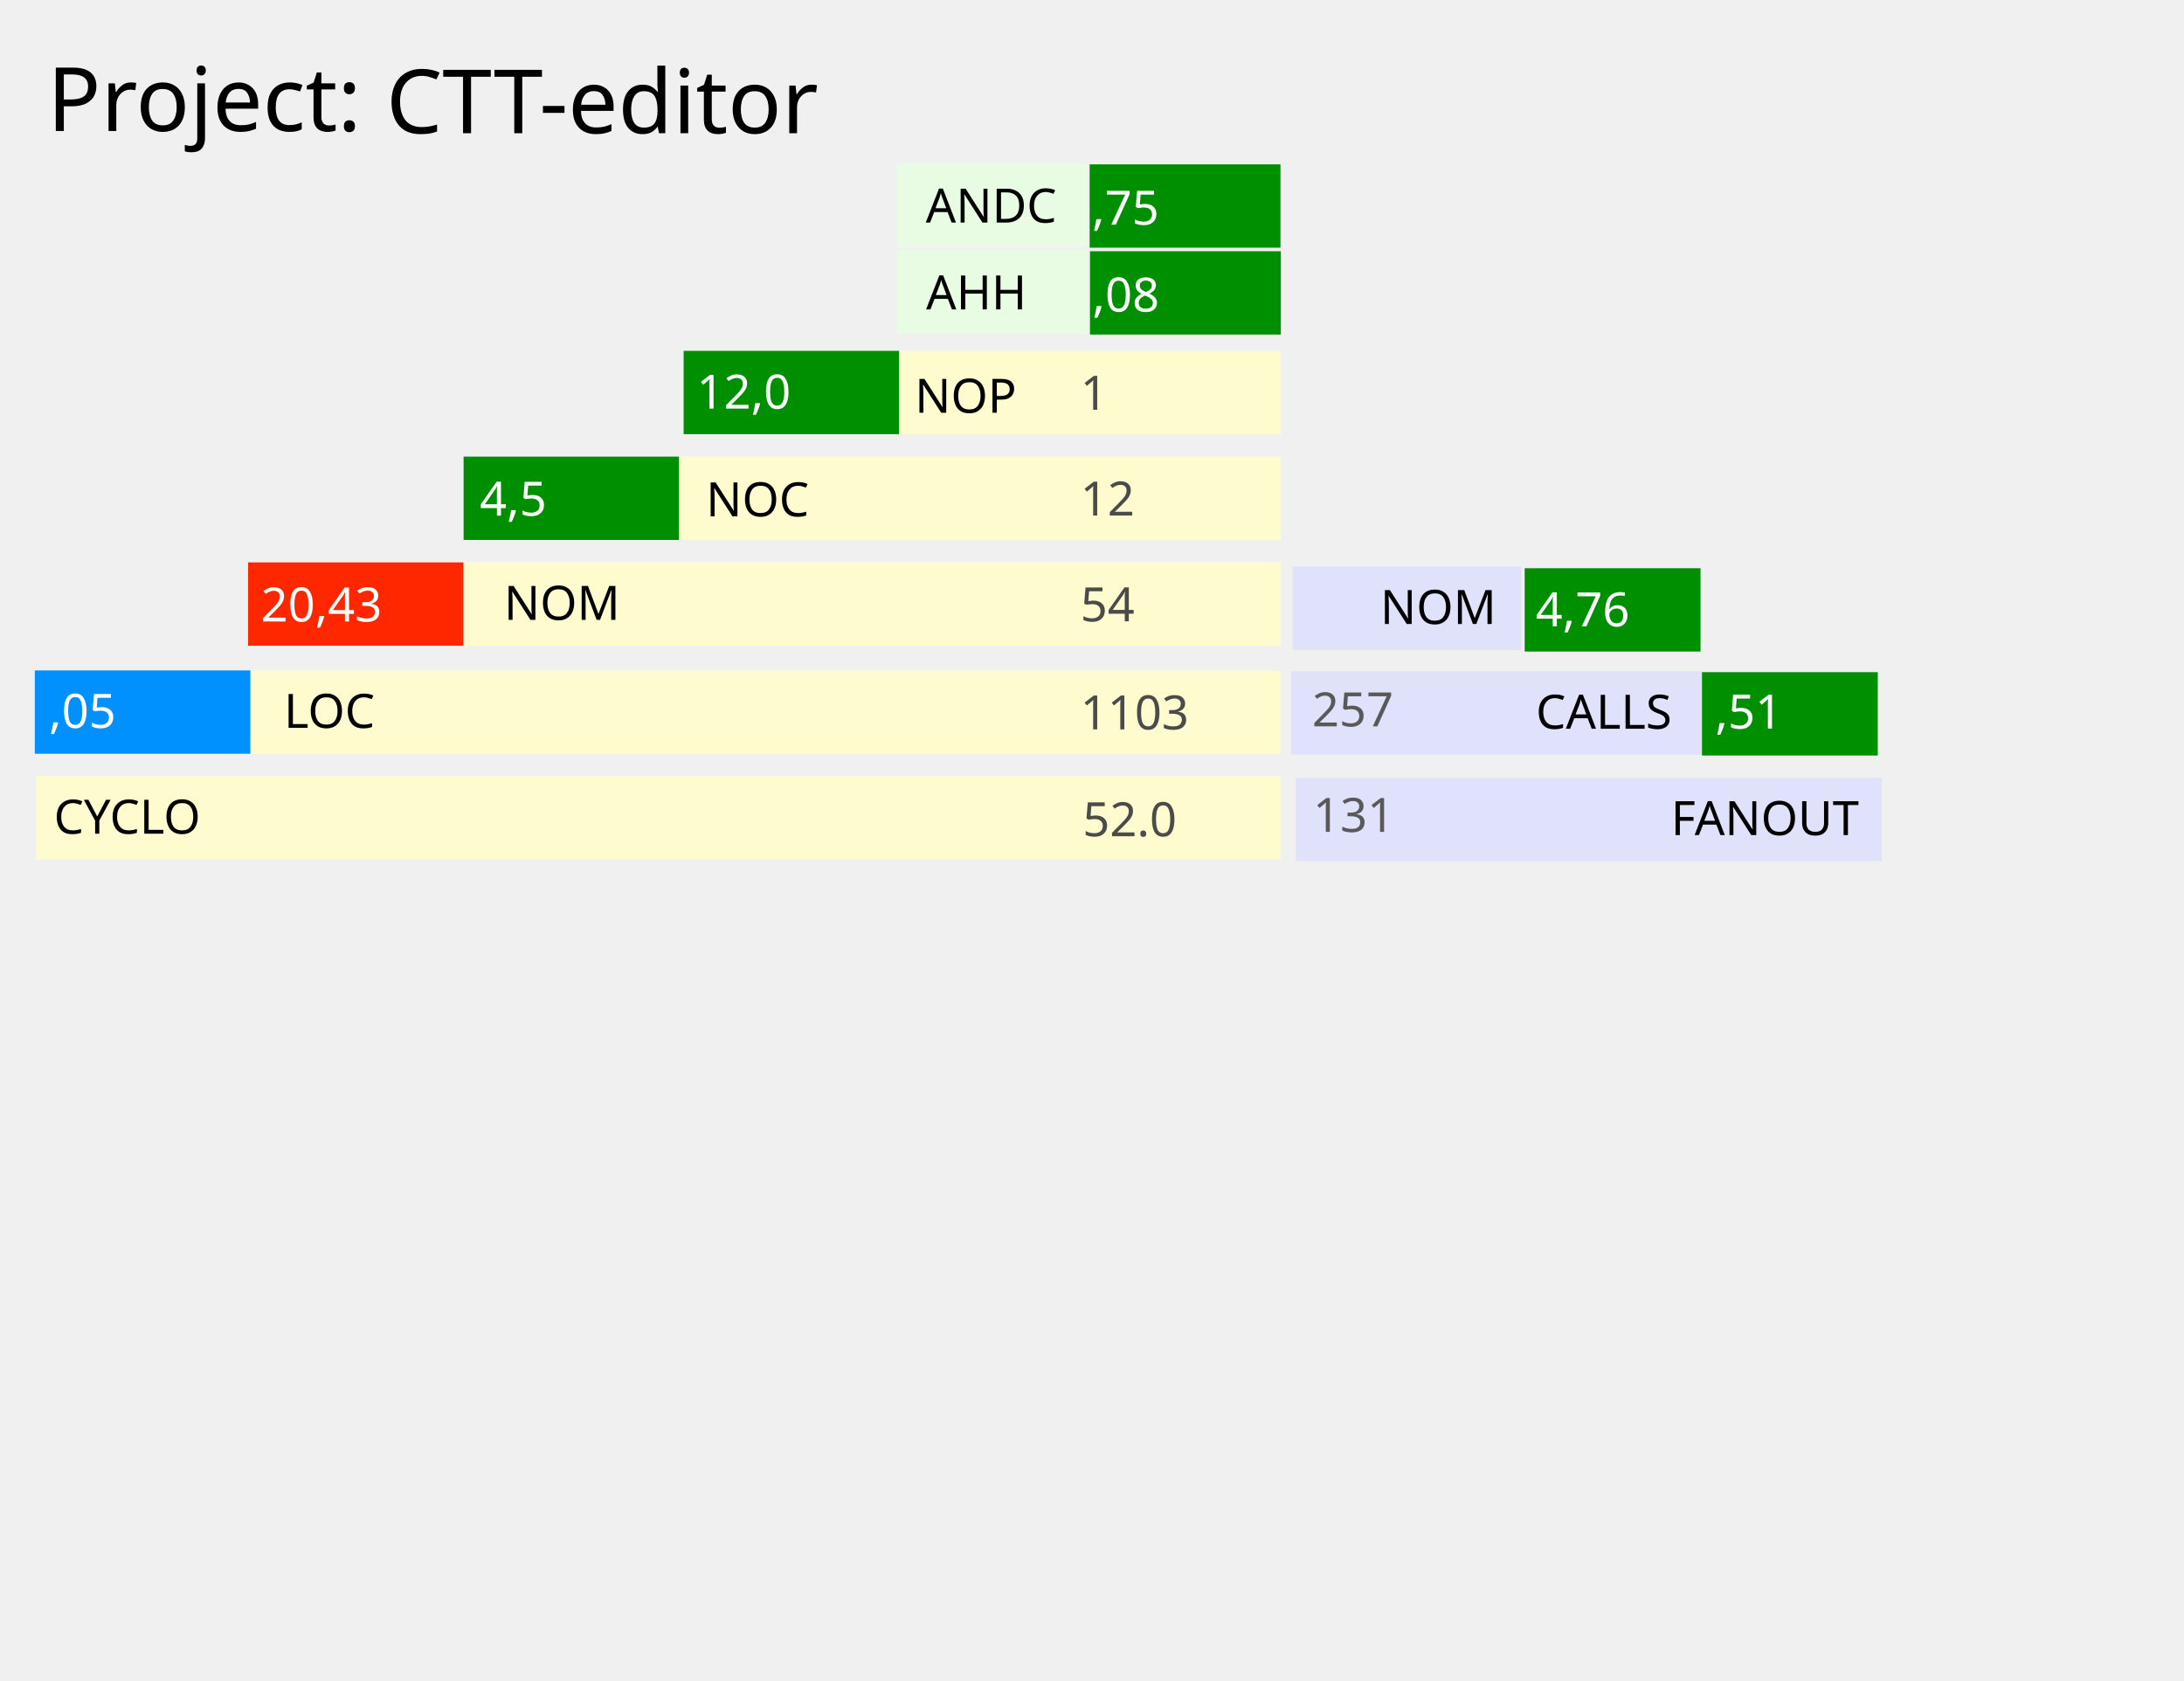
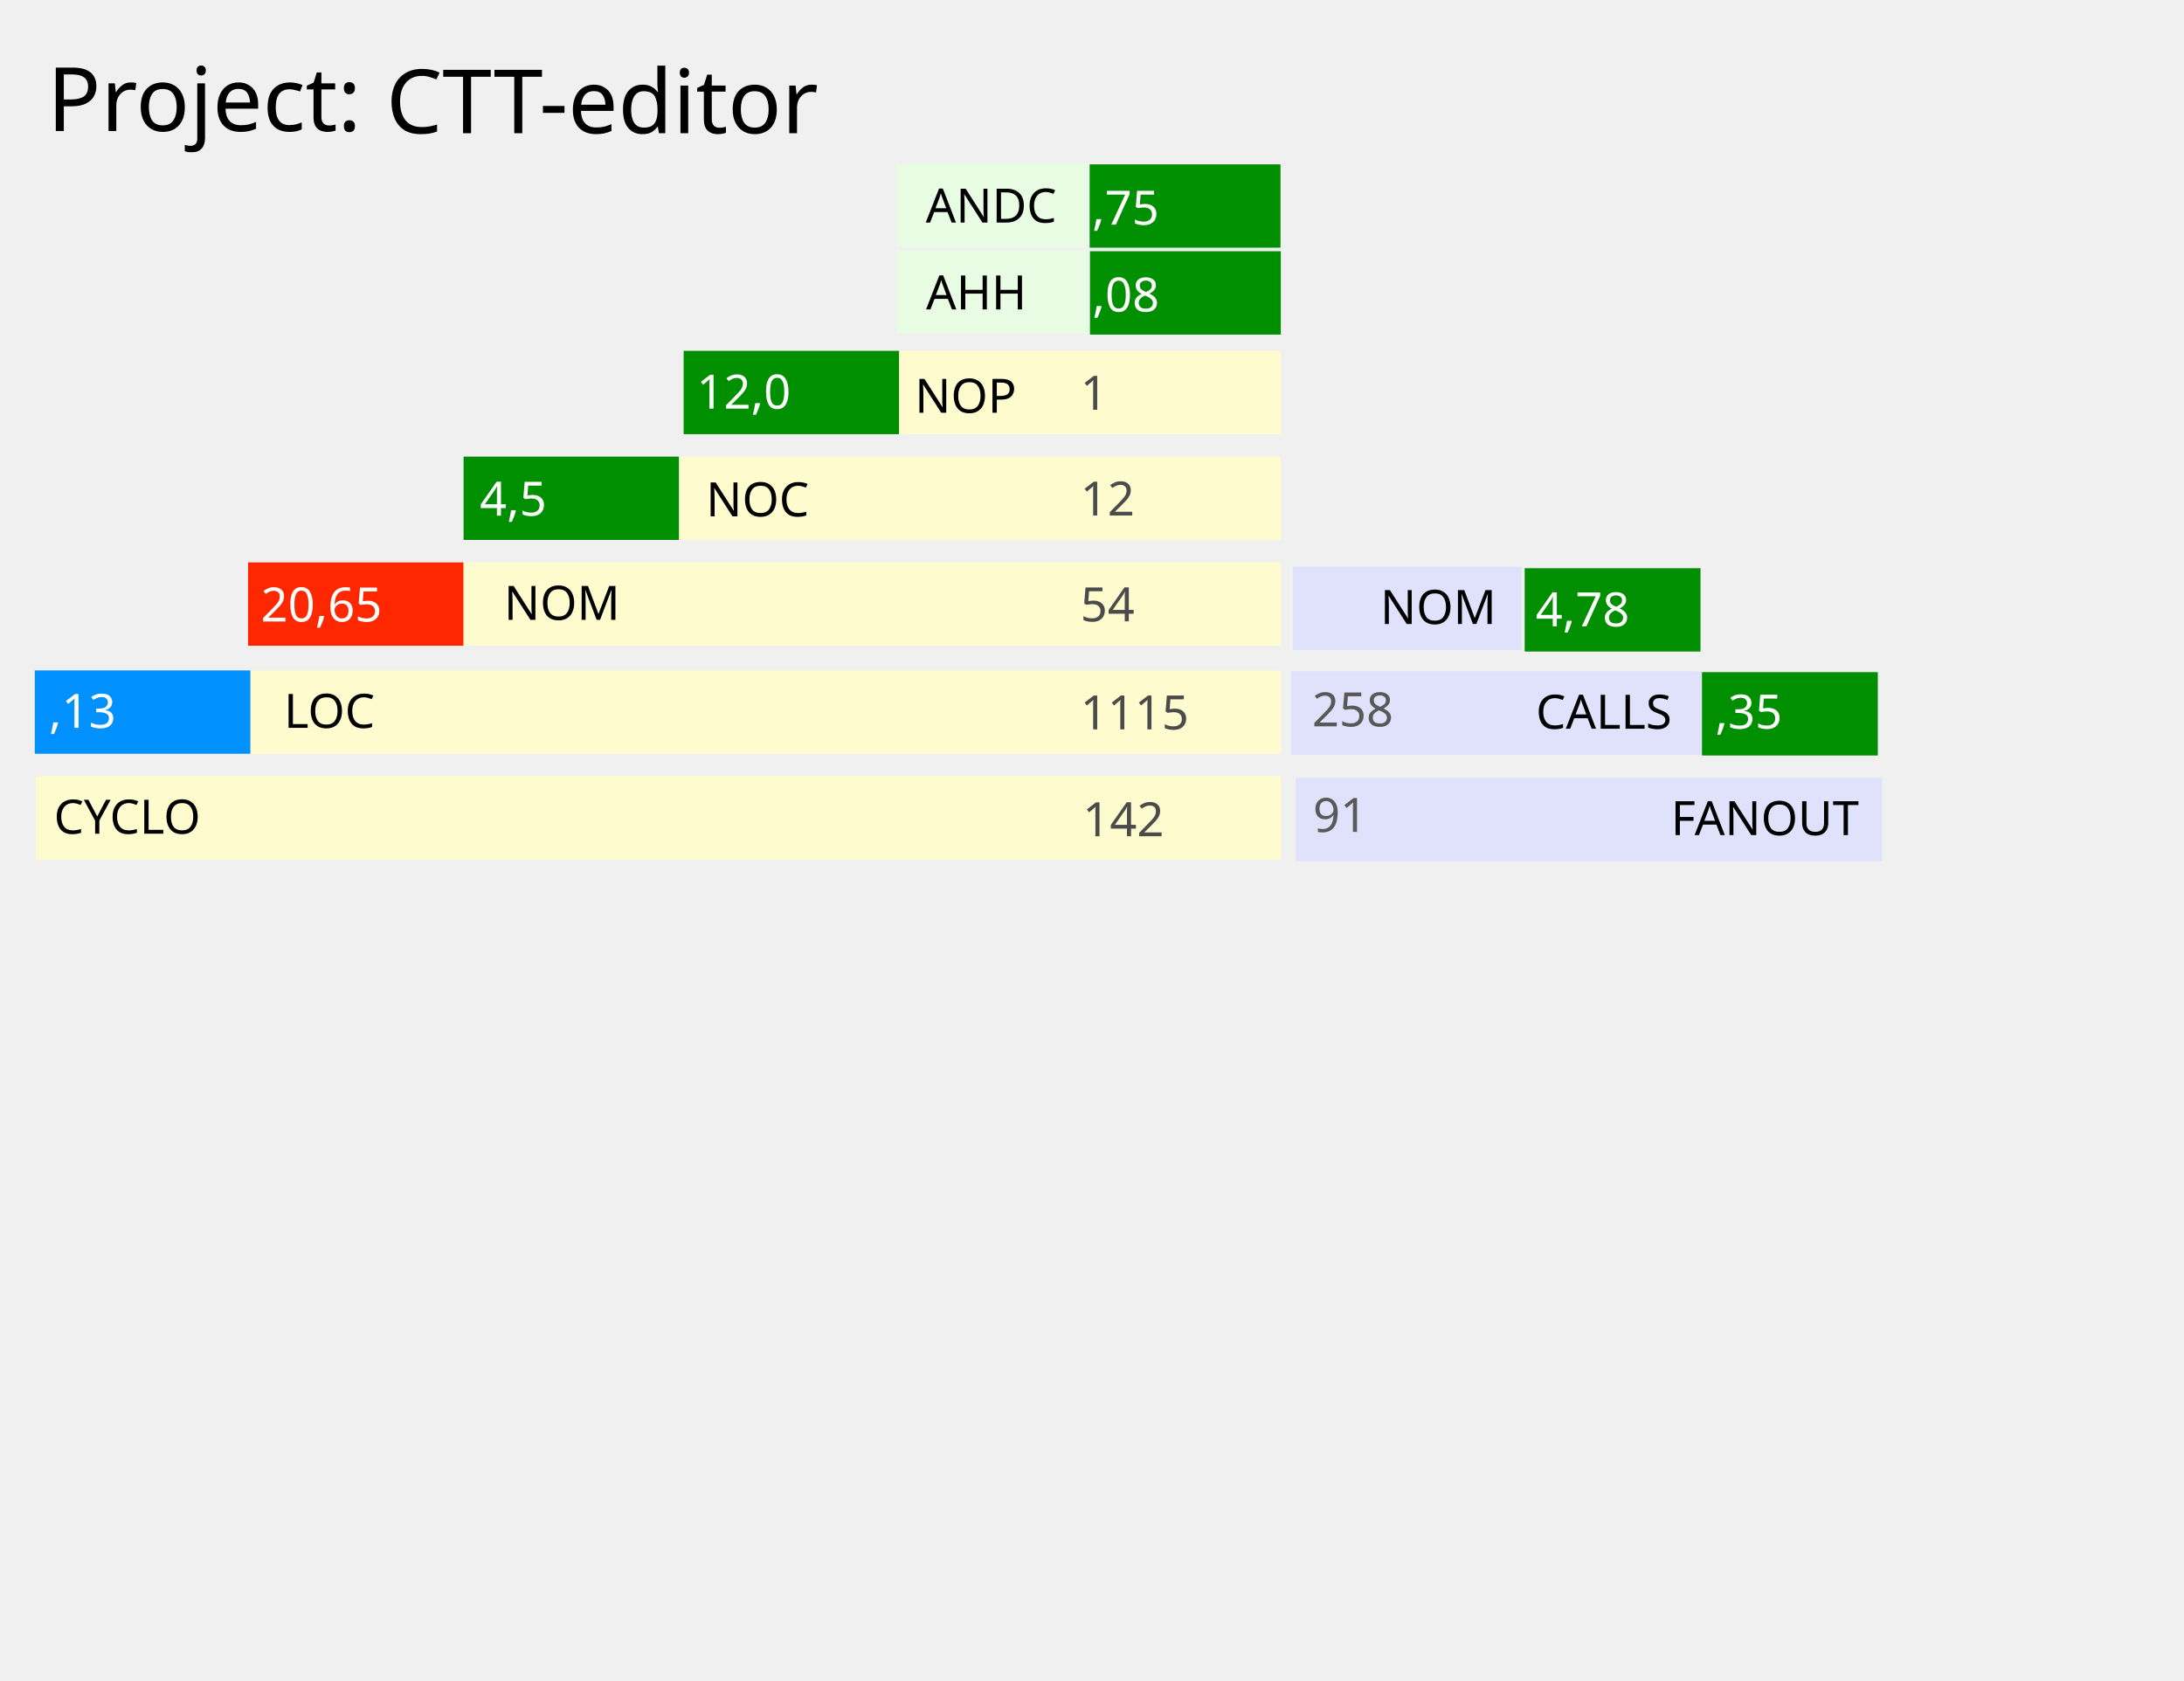
<svg xmlns="http://www.w3.org/2000/svg" xmlns:xlink="http://www.w3.org/1999/xlink" height="200mm" id="svg8" version="1.1" viewBox="0 0 260 200" width="260mm">
  <defs id="defs2">
    <linearGradient id="linearGradient840">
      <stop id="stop836" offset="0" style="stop-color:#000000;stop-opacity:1;" />
      <stop id="stop838" offset="1" style="stop-color:#000000;stop-opacity:0;" />
    </linearGradient>
    <linearGradient gradientUnits="userSpaceOnUse" id="linearGradient842" x1="33.221" x2="113.455" xlink:href="#linearGradient840" y1="-139.545" y2="-139.545" />
  </defs>
  <g id="layer1" transform="translate(0,-97)">
    <rect height="9.919" id="rect826" style="fill:#008f00;fill-opacity:1;stroke:none;stroke-width:0.14;stroke-miterlimit:4;stroke-dasharray:none;stroke-opacity:1" width="25.658" x="81.384" y="138.762" />
    <rect height="9.919" id="rect826-1" style="fill:#fefccf;fill-opacity:1;stroke:none;stroke-width:0.186;stroke-miterlimit:4;stroke-dasharray:none;stroke-opacity:1" width="45.436" x="107.041" y="138.762" />
    <text id="text1141" style="font-style:normal;font-weight:normal;font-size:10.583px;line-height:1.25;font-family:sans-serif;letter-spacing:0px;word-spacing:0px;fill:#000000;fill-opacity:1;stroke:none;stroke-width:0.265" x="108.912" xml:space="preserve" y="146.135">
      <tspan id="tspan1139" style="stroke-width:0.265" x="108.912" y="146.135">
        <tspan id="tspan1137" style="font-size:5.644px;fill:#000000;fill-opacity:1;stroke-width:0.265" x="108.912" y="146.135">NOP</tspan>
      </tspan>
    </text>
    <text id="text1115" style="font-style:normal;font-weight:normal;font-size:10.583px;line-height:1.25;font-family:sans-serif;letter-spacing:0px;word-spacing:0px;fill:#4b4b4b;fill-opacity:1;stroke:none;stroke-width:0.265" x="128.623" xml:space="preserve" y="145.776">
      <tspan id="tspan1113" style="fill:#4b4b4b;fill-opacity:1;stroke-width:0.265" x="128.623" y="145.776">
        <tspan id="tspan1111" style="font-size:5.644px;fill:#4b4b4b;fill-opacity:1;stroke-width:0.265" x="128.623" y="145.776">1</tspan>
      </tspan>
    </text>
    <rect height="9.919" id="rect826-2" style="fill:#008f00;fill-opacity:1;stroke:none;stroke-width:0.14;stroke-miterlimit:4;stroke-dasharray:none;stroke-opacity:1" width="25.658" x="55.191" y="151.353" />
    <rect height="9.919" id="rect826-1-8" style="fill:#fefccf;fill-opacity:1;stroke:none;stroke-width:0.234;stroke-miterlimit:4;stroke-dasharray:none;stroke-opacity:1" width="71.628" x="80.849" y="151.353" />
    <text id="text1129" style="font-style:normal;font-weight:normal;font-size:10.583px;line-height:1.25;font-family:sans-serif;letter-spacing:0px;word-spacing:0px;fill:#000000;fill-opacity:1;stroke:none;stroke-width:0.265" x="84.056" xml:space="preserve" y="158.459">
      <tspan id="tspan1127" style="stroke-width:0.265" x="84.056" y="158.459">
        <tspan id="tspan1123" style="font-size:5.644px;fill:#000000;fill-opacity:1;stroke-width:0.265" x="84.056" y="158.459">NOC</tspan>
        <tspan dx="0" id="tspan1125" style="font-size:5.644px;fill:#000000;fill-opacity:1;stroke-width:0.265" x="96.668" y="158.459" />
      </tspan>
    </text>
    <text id="text1135" style="font-style:normal;font-weight:normal;font-size:10.583px;line-height:1.25;font-family:sans-serif;letter-spacing:0px;word-spacing:0px;fill:#4b4b4b;fill-opacity:1;stroke:none;stroke-width:0.265" x="128.623" xml:space="preserve" y="158.367">
      <tspan id="tspan1133" style="fill:#4b4b4b;fill-opacity:1;stroke-width:0.265" x="128.623" y="158.367">
        <tspan id="tspan1131" style="font-size:5.644px;fill:#4b4b4b;fill-opacity:1;stroke-width:0.265" x="128.623" y="158.367">12</tspan>
      </tspan>
    </text>
    <text id="text1177" style="font-style:normal;font-weight:normal;font-size:10.583px;line-height:1.25;font-family:sans-serif;letter-spacing:0px;word-spacing:0px;fill:#ffffff;fill-opacity:1;stroke:none;stroke-width:0.265" x="82.944" xml:space="preserve" y="145.642">
      <tspan id="tspan1175" style="stroke-width:0.265" x="82.944" y="145.642">
        <tspan id="tspan1173" style="font-size:5.644px;fill:#ffffff;fill-opacity:1;stroke-width:0.265" x="82.944" y="145.642">12,0</tspan>
      </tspan>
    </text>
    <text id="text1121" style="font-style:normal;font-weight:normal;font-size:10.583px;line-height:1.25;font-family:sans-serif;letter-spacing:0px;word-spacing:0px;fill:#ffffff;fill-opacity:1;stroke:none;stroke-width:0.265" x="57.11" xml:space="preserve" y="158.383">
      <tspan id="tspan1119" style="stroke-width:0.265" x="57.11" y="158.383">
        <tspan id="tspan1117" style="font-size:5.644px;fill:#ffffff;fill-opacity:1;stroke-width:0.265" x="57.11" y="158.383">4,5</tspan>
      </tspan>
    </text>
    <rect height="9.919" id="rect826-2-8" style="fill:#ff2700;fill-opacity:1;stroke:none;stroke-width:0.14;stroke-miterlimit:4;stroke-dasharray:none;stroke-opacity:1" width="25.658" x="29.533" y="163.944" />
    <rect height="9.919" id="rect826-1-8-9" style="fill:#fefccf;fill-opacity:1;stroke:none;stroke-width:0.272;stroke-miterlimit:4;stroke-dasharray:none;stroke-opacity:1" width="97.286" x="55.191" y="163.944" />
    <text id="text1159" style="font-style:normal;font-weight:normal;font-size:10.583px;line-height:1.25;font-family:sans-serif;letter-spacing:0px;word-spacing:0px;fill:#000000;fill-opacity:1;stroke:none;stroke-width:0.265" x="60.002" xml:space="preserve" y="170.783">
      <tspan id="tspan1157" style="stroke-width:0.265" x="60.002" y="170.783">
        <tspan id="tspan1155" style="font-size:5.644px;fill:#000000;fill-opacity:1;stroke-width:0.265" x="60.002" y="170.783">NOM</tspan>
      </tspan>
    </text>
    <text id="text1171" style="font-style:normal;font-weight:normal;font-size:10.583px;line-height:1.25;font-family:sans-serif;letter-spacing:0px;word-spacing:0px;fill:#4b4b4b;fill-opacity:1;stroke:none;stroke-width:0.265" x="128.623" xml:space="preserve" y="170.958">
      <tspan id="tspan1169" style="fill:#4b4b4b;fill-opacity:1;stroke-width:0.265" x="128.623" y="170.958">
        <tspan id="tspan1167" style="font-size:5.644px;fill:#4b4b4b;fill-opacity:1;stroke-width:0.265" x="128.623" y="170.958">54</tspan>
      </tspan>
    </text>
    <text id="text1153" style="font-style:normal;font-weight:normal;font-size:10.583px;line-height:1.25;font-family:sans-serif;letter-spacing:0px;word-spacing:0px;fill:#ffffff;fill-opacity:1;stroke:none;stroke-width:0.265" x="31.051" xml:space="preserve" y="170.974">
      <tspan id="tspan1151" style="stroke-width:0.265" x="31.051" y="170.974">
-         <tspan id="tspan1149" style="font-size:5.644px;fill:#ffffff;fill-opacity:1;stroke-width:0.265" x="31.051" y="170.974">20,43</tspan>
+         <tspan id="tspan1149" style="font-size:5.644px;fill:#ffffff;fill-opacity:1;stroke-width:0.265" x="31.051" y="170.974">20,65</tspan>
      </tspan>
    </text>
    <rect height="9.919" id="rect826-1-8-9-3" style="fill:#fefccf;fill-opacity:1;stroke:none;stroke-width:0.306;stroke-miterlimit:4;stroke-dasharray:none;stroke-opacity:1" width="122.677" x="29.801" y="176.803" />
    <text id="text1147" style="font-style:normal;font-weight:normal;font-size:10.583px;line-height:1.25;font-family:sans-serif;letter-spacing:0px;word-spacing:0px;fill:#000000;fill-opacity:1;stroke:none;stroke-width:0.265" x="33.81" xml:space="preserve" y="183.642">
      <tspan id="tspan1145" style="stroke-width:0.265" x="33.81" y="183.642">
        <tspan id="tspan1143" style="font-size:5.644px;fill:#000000;fill-opacity:1;stroke-width:0.265" x="33.81" y="183.642">LOC</tspan>
      </tspan>
    </text>
    <text id="text1165" style="font-style:normal;font-weight:normal;font-size:10.583px;line-height:1.25;font-family:sans-serif;letter-spacing:0px;word-spacing:0px;fill:#4b4b4b;fill-opacity:1;stroke:none;stroke-width:0.265" x="128.623" xml:space="preserve" y="183.817">
      <tspan id="tspan1163" style="fill:#4b4b4b;fill-opacity:1;stroke-width:0.265" x="128.623" y="183.817">
-         <tspan id="tspan1161" style="font-size:5.644px;fill:#4b4b4b;fill-opacity:1;stroke-width:0.265" x="128.623" y="183.817">1103</tspan>
+         <tspan id="tspan1161" style="font-size:5.644px;fill:#4b4b4b;fill-opacity:1;stroke-width:0.265" x="128.623" y="183.817">1115</tspan>
      </tspan>
    </text>
    <text id="text1199" style="font-style:normal;font-weight:normal;font-size:10.583px;line-height:1.25;font-family:sans-serif;letter-spacing:0px;word-spacing:0px;fill:#000000;fill-opacity:1;stroke:none;stroke-width:0.265" x="5.613" xml:space="preserve" y="112.594">
      <tspan id="tspan1197" style="stroke-width:0.265" x="5.613" y="112.594">
        <tspan id="tspan1195" style="stroke-width:0.265" x="5.613" y="112.594">Project:</tspan>
      </tspan>
    </text>
    <text id="text1205" style="font-style:normal;font-weight:normal;font-size:10.583px;line-height:1.25;font-family:sans-serif;letter-spacing:0px;word-spacing:0px;fill:#000000;fill-opacity:1;stroke:none;stroke-width:0.265" x="45.97" xml:space="preserve" y="112.861">
      <tspan id="tspan1203" style="stroke-width:0.265" x="45.97" y="112.861">
        <tspan id="tspan1201" style="stroke-width:0.265" x="45.97" y="112.861">CTT-editor</tspan>
      </tspan>
    </text>
    <rect height="9.919" id="rect826-2-8-3" style="fill:#0091ff;fill-opacity:1;stroke:none;stroke-width:0.14;stroke-miterlimit:4;stroke-dasharray:none;stroke-opacity:1" width="25.658" x="4.143" y="176.803" />
    <text id="text1153-8" style="font-style:normal;font-weight:normal;font-size:5.644px;line-height:1.25;font-family:sans-serif;letter-spacing:0px;word-spacing:0px;fill:#ffffff;fill-opacity:1;stroke:none;stroke-width:0.265" x="5.834" xml:space="preserve" y="183.64">
-       <tspan id="tspan1151-1" style="stroke-width:0.265" x="5.834" y="183.64">,05<tspan id="tspan1149-5" style="font-size:5.644px;fill:#ffffff;fill-opacity:1;stroke-width:0.265" x="5.834" y="183.64" />
+       <tspan id="tspan1151-1" style="stroke-width:0.265" x="5.834" y="183.64">,13<tspan id="tspan1149-5" style="font-size:5.644px;fill:#ffffff;fill-opacity:1;stroke-width:0.265" x="5.834" y="183.64" />
      </tspan>
    </text>
    <rect height="9.919" id="rect826-1-8-9-3-9" style="fill:#fefccf;fill-opacity:1;stroke:none;stroke-width:0.336;stroke-miterlimit:4;stroke-dasharray:none;stroke-opacity:1" width="148.201" x="4.276" y="189.394" />
    <text id="text1147-3" style="font-style:normal;font-weight:normal;font-size:5.644px;line-height:1.25;font-family:sans-serif;letter-spacing:0px;word-spacing:0px;fill:#000000;fill-opacity:1;stroke:none;stroke-width:0.265" x="6.415" xml:space="preserve" y="196.233">
      <tspan id="tspan1145-6" style="stroke-width:0.265" x="6.415" y="196.233">CYCLO<tspan id="tspan1143-7" style="font-size:5.644px;fill:#000000;fill-opacity:1;stroke-width:0.265" x="6.415" y="196.233" />
      </tspan>
    </text>
    <text id="text1165-5" style="font-style:normal;font-weight:normal;font-size:10.583px;line-height:1.25;font-family:sans-serif;letter-spacing:0px;word-spacing:0px;fill:#4b4b4b;fill-opacity:1;stroke:none;stroke-width:0.265" x="128.89" xml:space="preserve" y="196.541">
      <tspan id="tspan1163-8" style="fill:#4b4b4b;fill-opacity:1;stroke-width:0.265" x="128.89" y="196.541">
-         <tspan id="tspan1161-8" style="font-size:5.644px;fill:#4b4b4b;fill-opacity:1;stroke-width:0.265" x="128.89" y="196.541">52.0</tspan>
+         <tspan id="tspan1161-8" style="font-size:5.644px;fill:#4b4b4b;fill-opacity:1;stroke-width:0.265" x="128.89" y="196.541">142</tspan>
      </tspan>
    </text>
    <rect height="9.919" id="rect826-1-7" style="fill:#008f00;fill-opacity:1;stroke:none;stroke-width:0.132;stroke-miterlimit:4;stroke-dasharray:none;stroke-opacity:1" width="22.718" x="129.759" y="126.905" />
    <rect height="9.919" id="rect826-1-7-6" style="fill:#e8fce4;fill-opacity:1;stroke:none;stroke-width:0.132;stroke-miterlimit:4;stroke-dasharray:none;stroke-opacity:1" width="22.718" x="106.774" y="126.801" />
    <text id="text4037" style="font-style:normal;font-weight:normal;font-size:5.644px;line-height:1.25;font-family:sans-serif;letter-spacing:0px;word-spacing:0px;fill:#000000;fill-opacity:1;stroke:none;stroke-width:0.265" x="110.249" xml:space="preserve" y="133.832">
      <tspan id="tspan4035" style="stroke-width:0.265" x="110.249" y="133.832">AHH</tspan>
    </text>
    <text id="text4037-7" style="font-style:normal;font-weight:normal;font-size:5.644px;line-height:1.25;font-family:sans-serif;letter-spacing:0px;word-spacing:0px;fill:#ffffff;fill-opacity:1;stroke:none;stroke-width:0.265" x="130.055" xml:space="preserve" y="134.085">
      <tspan id="tspan4035-5" style="fill:#ffffff;fill-opacity:1;stroke-width:0.265" x="130.055" y="134.085">,08</tspan>
    </text>
    <rect height="9.919" id="rect826-1-7-2" style="fill:#008f00;fill-opacity:1;stroke:none;stroke-width:0.132;stroke-miterlimit:4;stroke-dasharray:none;stroke-opacity:1" width="22.718" x="129.72" y="116.564" />
    <rect height="9.919" id="rect826-1-7-6-3" style="fill:#e8fce4;fill-opacity:1;stroke:none;stroke-width:0.132;stroke-miterlimit:4;stroke-dasharray:none;stroke-opacity:1" width="22.718" x="106.735" y="116.459" />
    <text id="text4037-2" style="font-style:normal;font-weight:normal;font-size:5.644px;line-height:1.25;font-family:sans-serif;letter-spacing:0px;word-spacing:0px;fill:#000000;fill-opacity:1;stroke:none;stroke-width:0.265" x="110.21" xml:space="preserve" y="123.49">
      <tspan id="tspan4035-0" style="stroke-width:0.265" x="110.21" y="123.49">ANDC</tspan>
    </text>
    <text id="text4037-7-3" style="font-style:normal;font-weight:normal;font-size:5.644px;line-height:1.25;font-family:sans-serif;letter-spacing:0px;word-spacing:0px;fill:#ffffff;fill-opacity:1;stroke:none;stroke-width:0.265" x="130.016" xml:space="preserve" y="123.743">
      <tspan id="tspan4035-5-6" style="fill:#ffffff;fill-opacity:1;stroke-width:0.265" x="130.016" y="123.743">,75</tspan>
    </text>
    <rect height="9.919" id="rect826-1-8-9-3-8" style="fill:#e0e2fc;fill-opacity:1;stroke:none;stroke-width:0.193;stroke-miterlimit:4;stroke-dasharray:none;stroke-opacity:1" width="48.895" x="153.695" y="176.92" />
    <rect height="9.919" id="rect826-1-8-9-3-8-5" style="fill:#e0e2fc;fill-opacity:1;stroke:none;stroke-width:0.144;stroke-miterlimit:4;stroke-dasharray:none;stroke-opacity:1" width="27.238" x="153.884" y="164.447" />
    <rect height="9.919" id="rect826-1-8-9-3-8-5-0" style="fill:#e0e2fc;fill-opacity:1;stroke:none;stroke-width:0.231;stroke-miterlimit:4;stroke-dasharray:none;stroke-opacity:1" width="69.76" x="154.262" y="189.582" />
    <text id="text1159-9" style="font-style:normal;font-weight:normal;font-size:10.583px;line-height:1.25;font-family:sans-serif;letter-spacing:0px;word-spacing:0px;fill:#000000;fill-opacity:1;stroke:none;stroke-width:0.265" x="164.325" xml:space="preserve" y="171.272">
      <tspan id="tspan1157-2" style="stroke-width:0.265" x="164.325" y="171.272">
        <tspan id="tspan1155-5" style="font-size:5.644px;fill:#000000;fill-opacity:1;stroke-width:0.265" x="164.325" y="171.272">NOM</tspan>
      </tspan>
    </text>
    <text id="text1159-9-1" style="font-style:normal;font-weight:normal;font-size:10.583px;line-height:1.25;font-family:sans-serif;letter-spacing:0px;word-spacing:0px;fill:#000000;fill-opacity:1;stroke:none;stroke-width:0.265" x="182.845" xml:space="preserve" y="183.745">
      <tspan id="tspan1157-2-7" style="font-size:5.644px;stroke-width:0.265" x="182.845" y="183.745">CALLS</tspan>
    </text>
    <text id="text1159-9-1-7" style="font-style:normal;font-weight:normal;font-size:10.583px;line-height:1.25;font-family:sans-serif;letter-spacing:0px;word-spacing:0px;fill:#000000;fill-opacity:1;stroke:none;stroke-width:0.265" x="198.92" xml:space="preserve" y="196.407">
      <tspan id="tspan1157-2-7-8" style="font-size:5.644px;stroke-width:0.265" x="198.92" y="196.407">FANOUT</tspan>
    </text>
    <rect height="9.919" id="rect826-24" style="fill:#008f00;fill-opacity:1;stroke:none;stroke-width:0.126;stroke-miterlimit:4;stroke-dasharray:none;stroke-opacity:1" width="20.933" x="181.51" y="164.636" />
    <rect height="9.919" id="rect826-24-4" style="fill:#008f00;fill-opacity:1;stroke:none;stroke-width:0.126;stroke-miterlimit:4;stroke-dasharray:none;stroke-opacity:1" width="20.933" x="202.615" y="177.009" />
    <text id="text1159-9-1-9" style="font-style:normal;font-weight:normal;font-size:10.583px;line-height:1.25;font-family:sans-serif;letter-spacing:0px;word-spacing:0px;fill:#000000;fill-opacity:1;stroke:none;stroke-width:0.265" x="156.202" xml:space="preserve" y="183.461">
-       <tspan id="tspan1157-2-7-7" style="font-size:5.644px;fill:#595959;fill-opacity:1;stroke-width:0.265" x="156.202" y="183.461">257</tspan>
+       <tspan id="tspan1157-2-7-7" style="font-size:5.644px;fill:#595959;fill-opacity:1;stroke-width:0.265" x="156.202" y="183.461">258</tspan>
    </text>
    <text id="text1159-9-1-9-3" style="font-style:normal;font-weight:normal;font-size:10.583px;line-height:1.25;font-family:sans-serif;letter-spacing:0px;word-spacing:0px;fill:#000000;fill-opacity:1;stroke:none;stroke-width:0.265" x="156.316" xml:space="preserve" y="196.022">
-       <tspan id="tspan1157-2-7-7-3" style="font-size:5.644px;fill:#595959;fill-opacity:1;stroke-width:0.265" x="156.316" y="196.022">131</tspan>
+       <tspan id="tspan1157-2-7-7-3" style="font-size:5.644px;fill:#595959;fill-opacity:1;stroke-width:0.265" x="156.316" y="196.022">91</tspan>
    </text>
    <text id="text4037-7-3-7" style="font-style:normal;font-weight:normal;font-size:5.644px;line-height:1.25;font-family:sans-serif;letter-spacing:0px;word-spacing:0px;fill:#ffffff;fill-opacity:1;stroke:none;stroke-width:0.265" x="204.206" xml:space="preserve" y="183.728">
-       <tspan id="tspan4035-5-6-8" style="fill:#ffffff;fill-opacity:1;stroke-width:0.265" x="204.206" y="183.728">,51</tspan>
+       <tspan id="tspan4035-5-6-8" style="fill:#ffffff;fill-opacity:1;stroke-width:0.265" x="204.206" y="183.728">,35</tspan>
    </text>
    <text id="text4037-7-3-7-2" style="font-style:normal;font-weight:normal;font-size:5.644px;line-height:1.25;font-family:sans-serif;letter-spacing:0px;word-spacing:0px;fill:#ffffff;fill-opacity:1;stroke:none;stroke-width:0.265" x="182.806" xml:space="preserve" y="171.557">
-       <tspan id="tspan4035-5-6-8-8" style="fill:#ffffff;fill-opacity:1;stroke-width:0.265" x="182.806" y="171.557">4,76</tspan>
+       <tspan id="tspan4035-5-6-8-8" style="fill:#ffffff;fill-opacity:1;stroke-width:0.265" x="182.806" y="171.557">4,78</tspan>
    </text>
  </g>
</svg>
